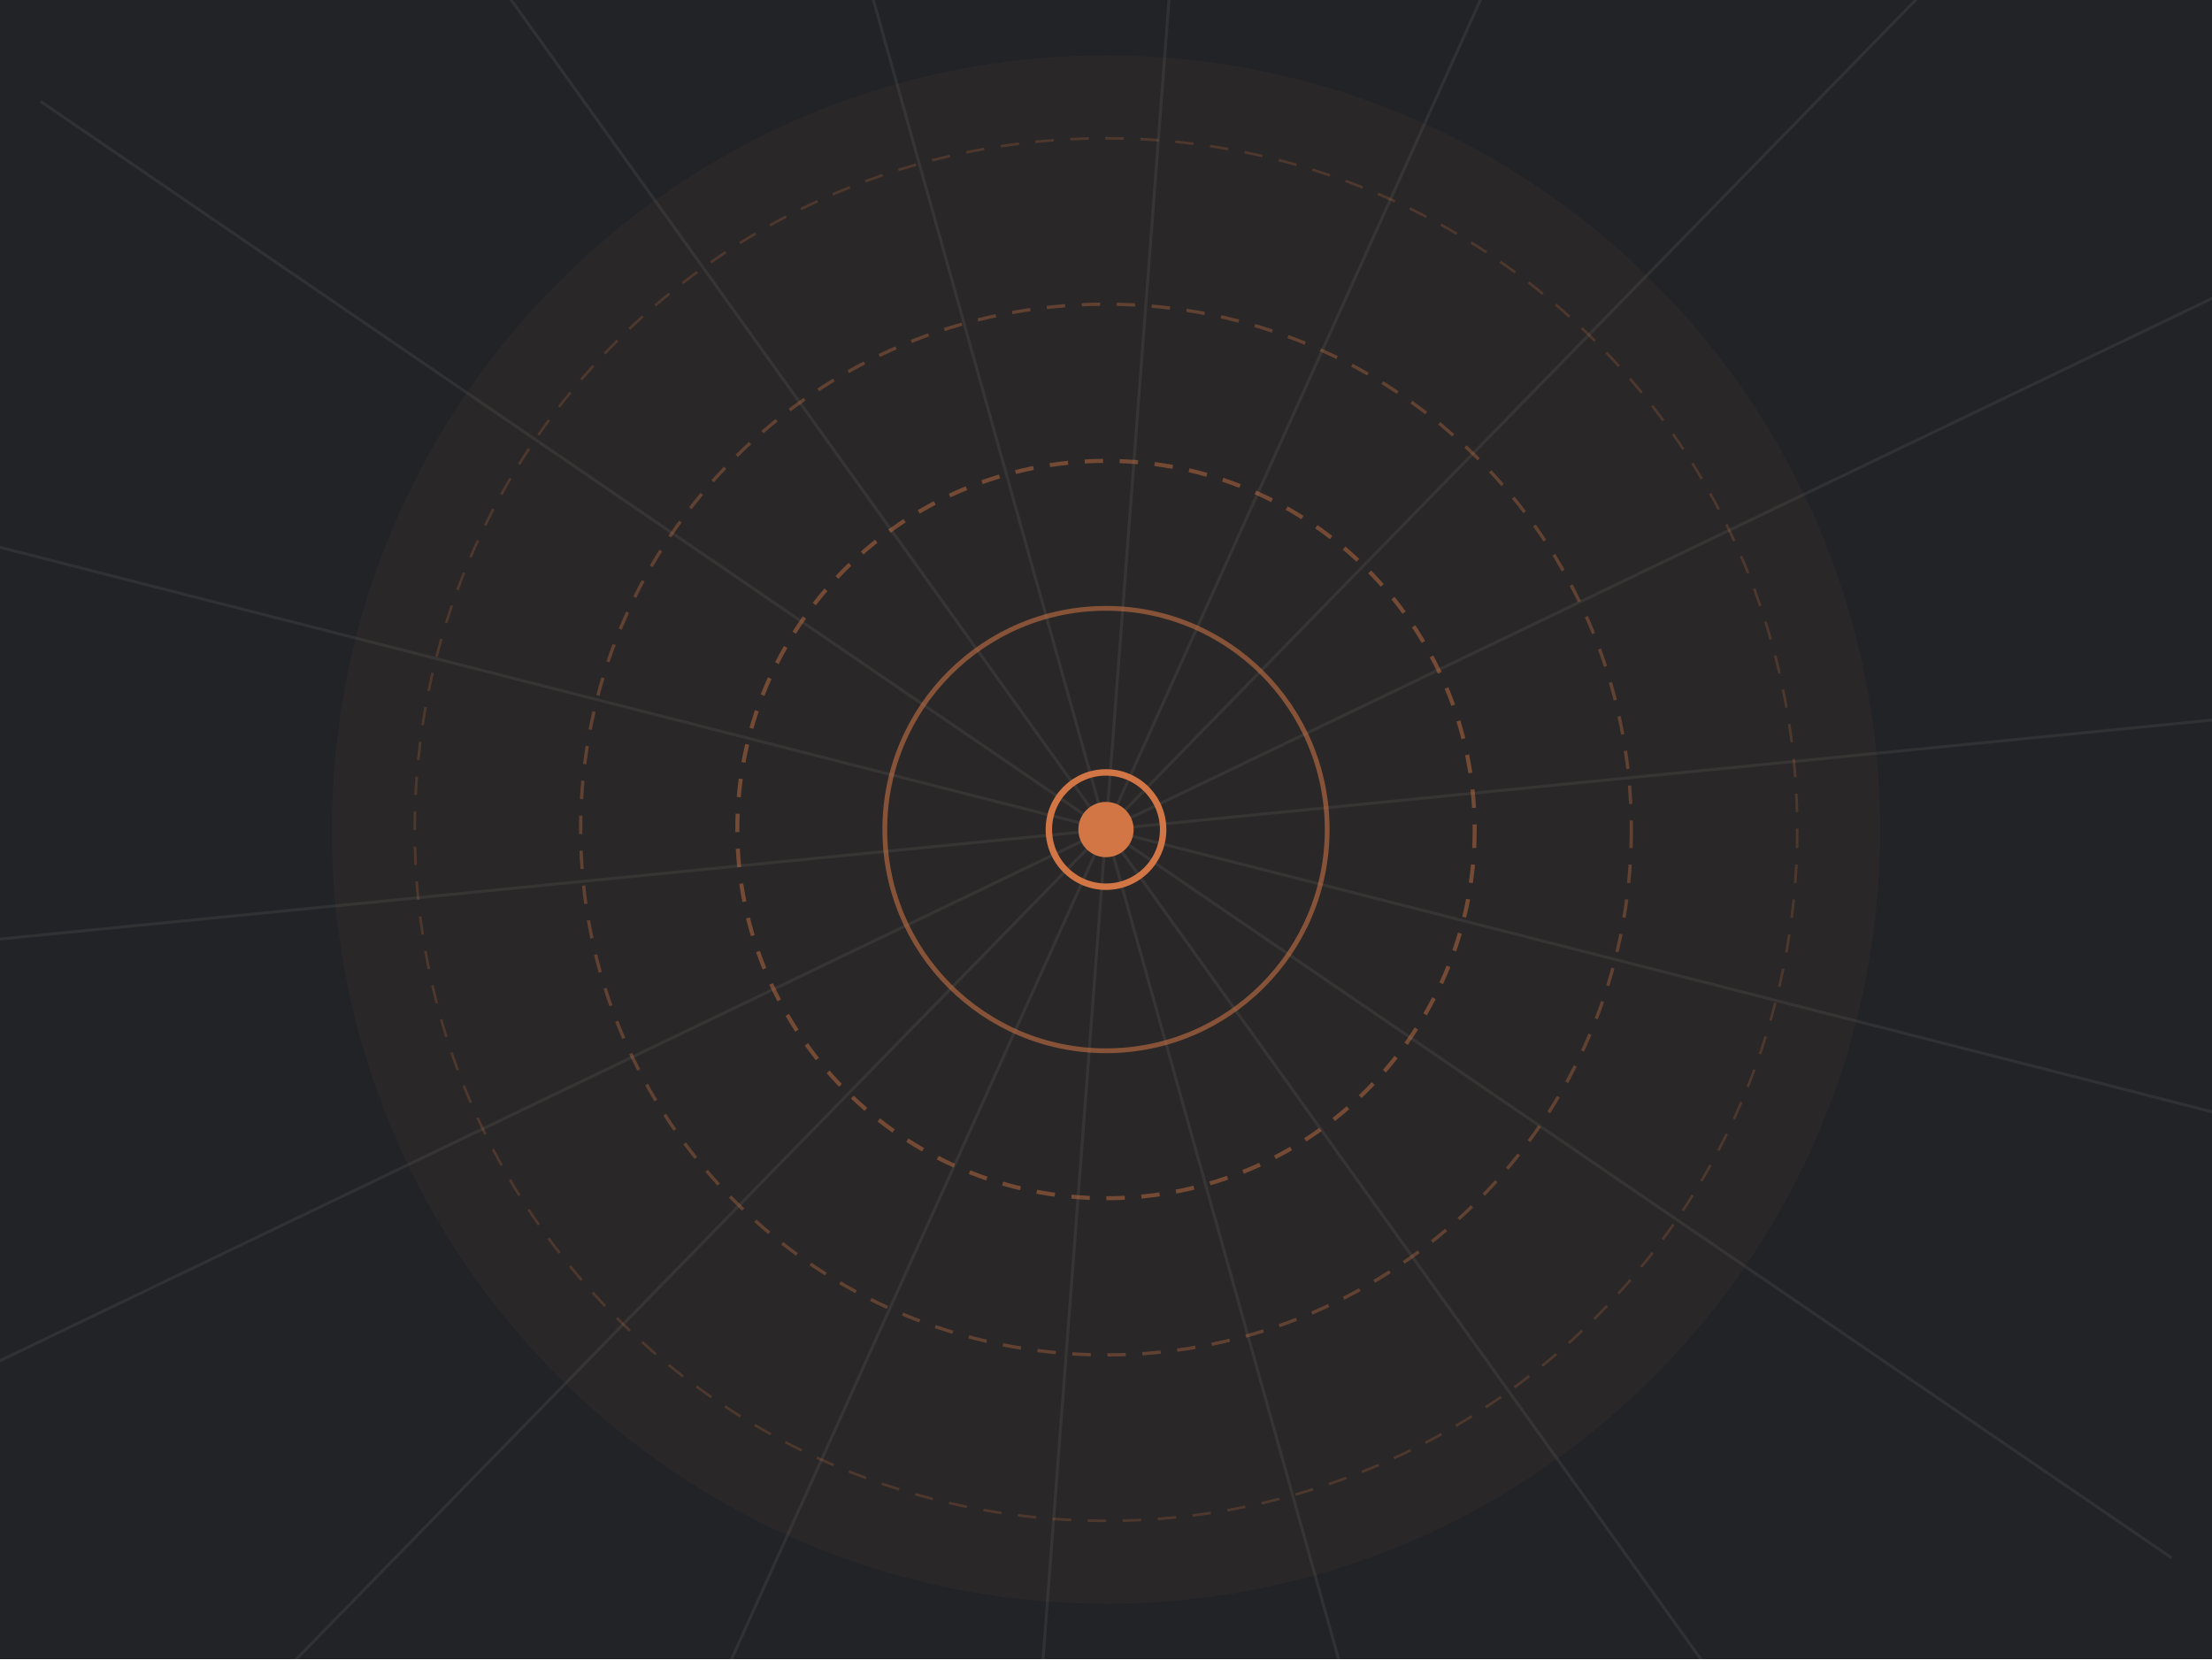
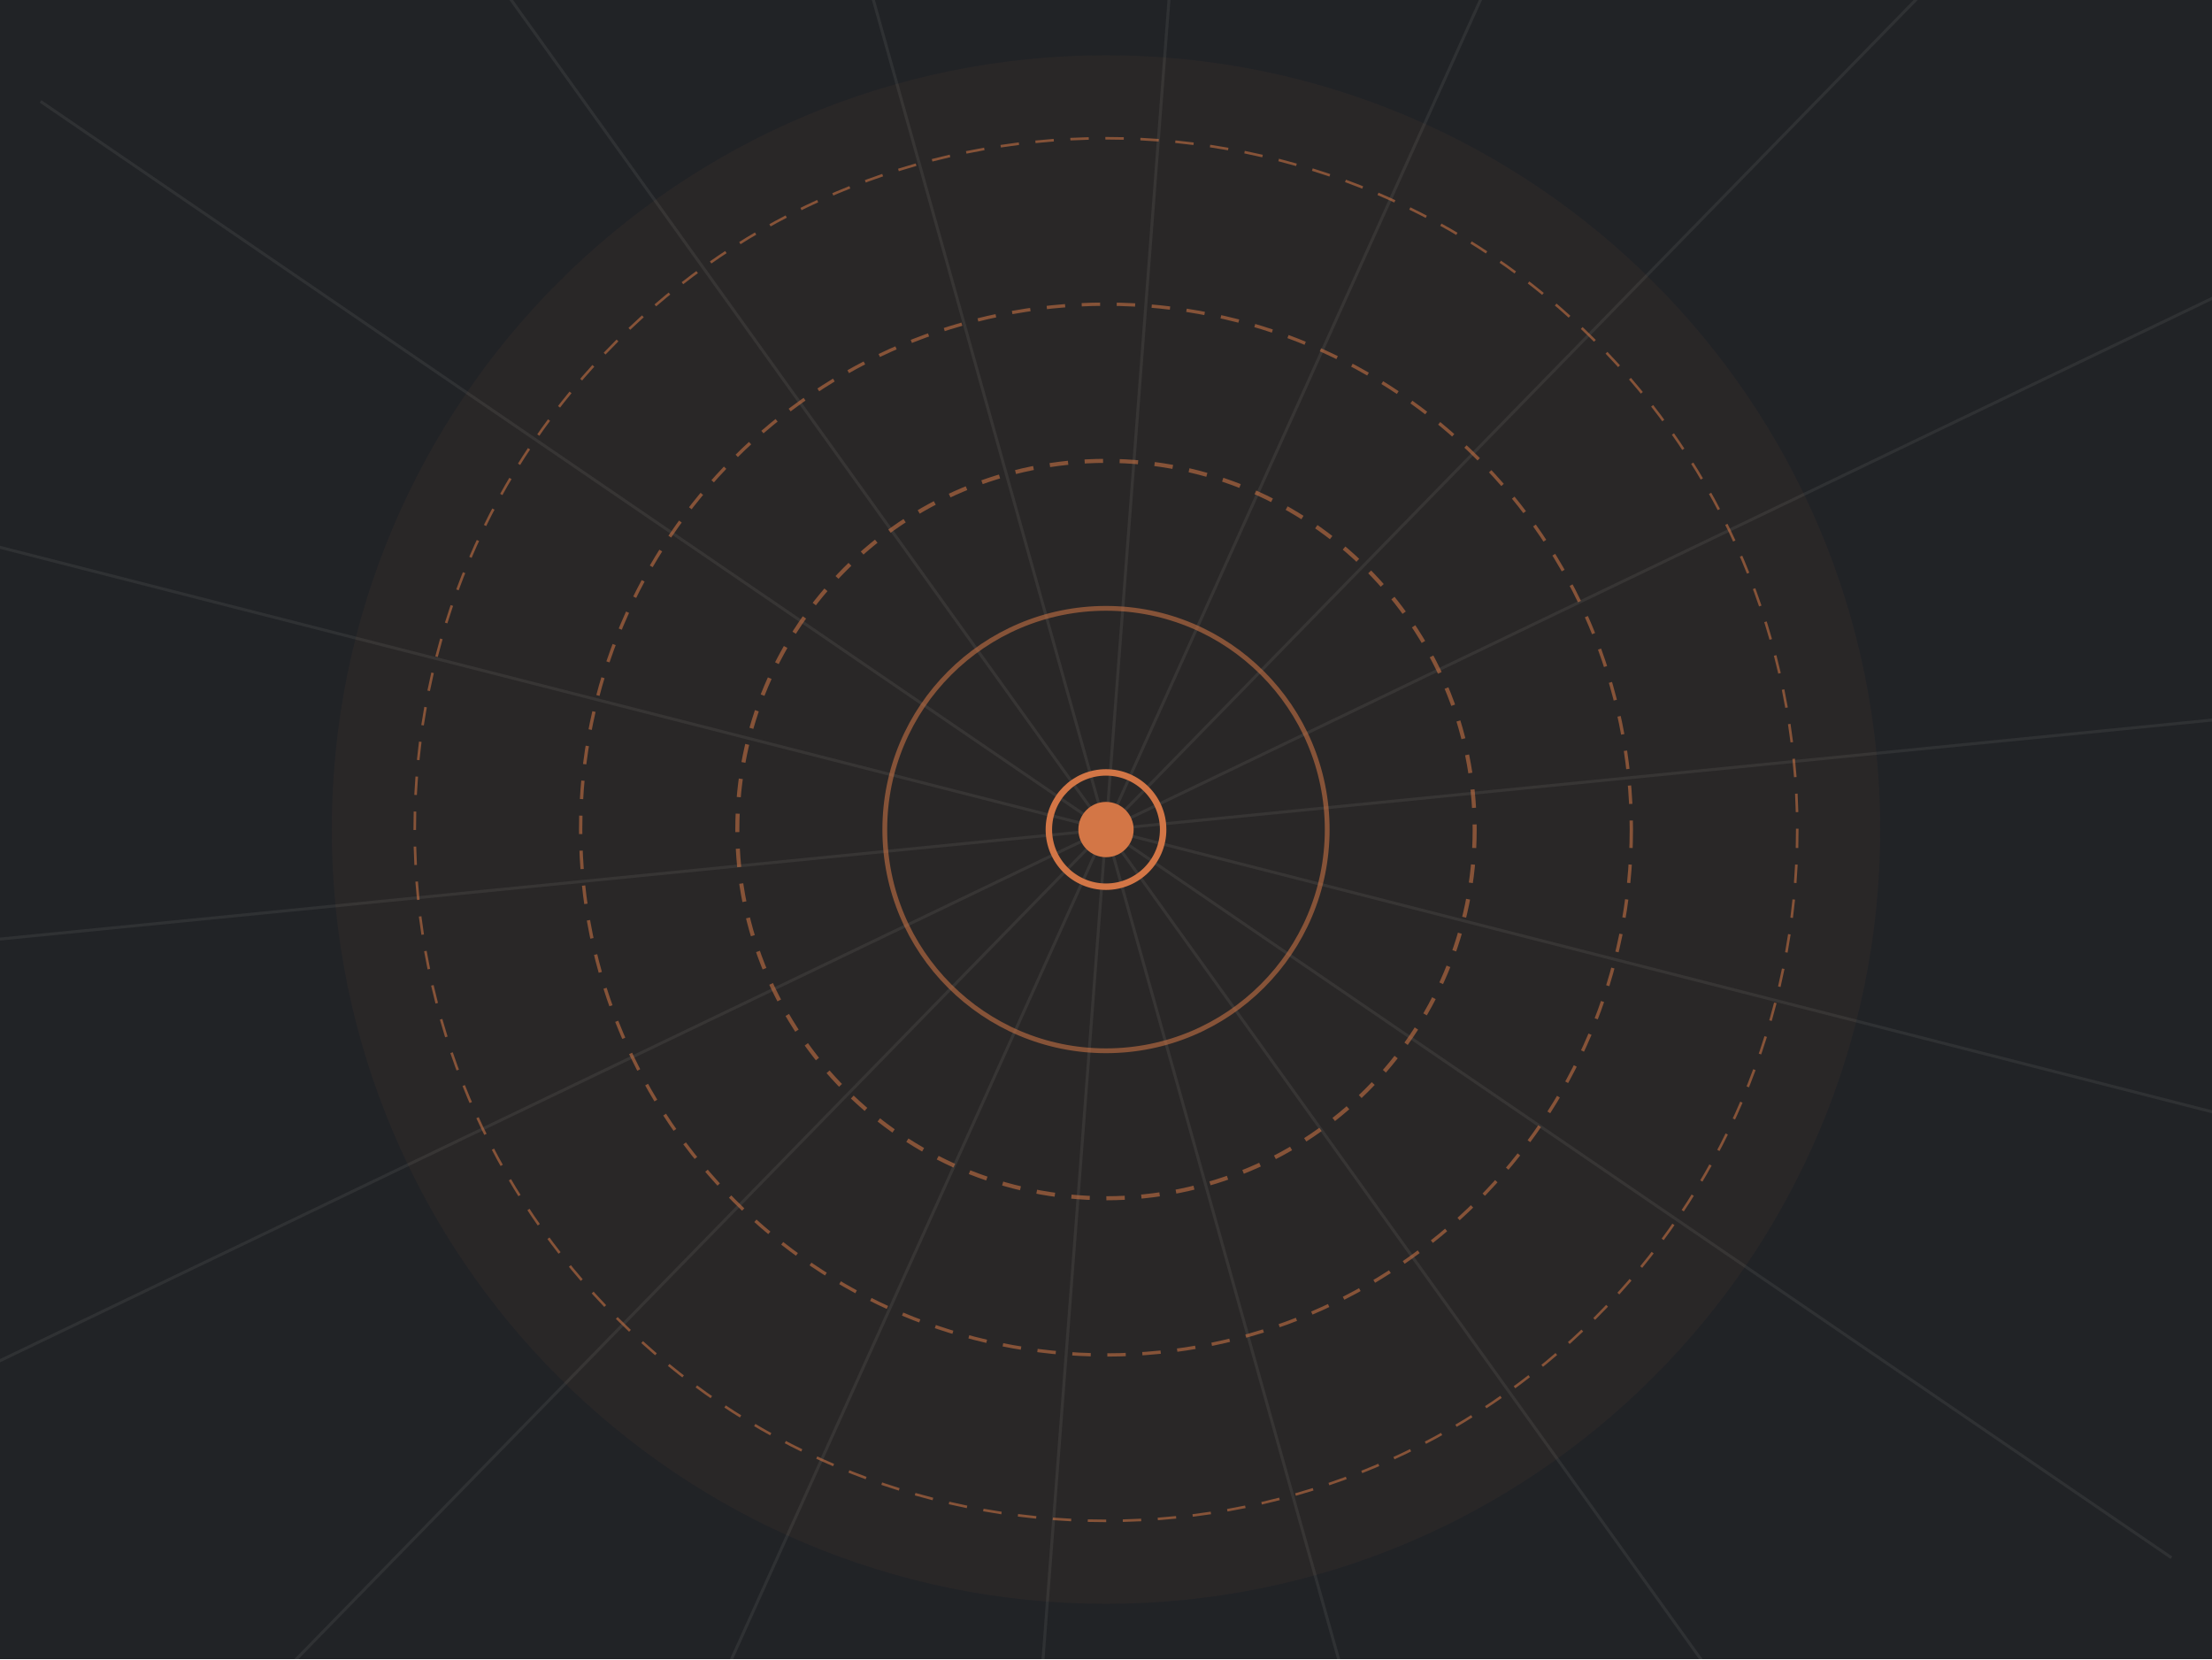
<svg xmlns="http://www.w3.org/2000/svg" viewBox="0 0 1200 900" width="1200" height="900" role="img" aria-label="Service area radius">
  <defs />
-   <style>.rg{animation:rg 4.5s ease-out infinite;transform-origin:600px 450px}@keyframes rg{0%{transform:scale(.7);opacity:0}35%{opacity:.55}100%{transform:scale(1.12);opacity:0}}@media (prefers-reduced-motion: reduce){*{animation:none!important}.dw{stroke-dashoffset:0!important}.fin{opacity:1!important}}</style>
+   <style>.rg{animation:rg 4.5s ease-out infinite;transform-origin:600px 450px}@keyframes rg{0%{transform:scale(.7);opacity:0}35%{opacity:.55}100%{transform:scale(1.12);opacity:0}}@media (prefers-reduced-motion: reduce){*{animation:none!important}.dw{stroke-dashoffset:0!important}.fin{opacity:1!important}}/*rest-state*/.rg{opacity:0.55}</style>
  <rect width="1200" height="900" fill="#212326" />
  <line x1="-78" y1="277" x2="1278" y2="623" stroke="#f4f3f0" stroke-width="1.6" opacity="0.07" />
  <line x1="22" y1="55" x2="1178" y2="845" stroke="#f4f3f0" stroke-width="1.6" opacity="0.07" />
  <line x1="192" y1="-119" x2="1008" y2="1019" stroke="#f4f3f0" stroke-width="1.6" opacity="0.07" />
  <line x1="411" y1="-224" x2="789" y2="1124" stroke="#f4f3f0" stroke-width="1.6" opacity="0.07" />
  <line x1="653" y1="-248" x2="547" y2="1148" stroke="#f4f3f0" stroke-width="1.6" opacity="0.07" />
  <line x1="888" y1="-188" x2="312" y2="1088" stroke="#f4f3f0" stroke-width="1.6" opacity="0.07" />
  <line x1="1089" y1="-51" x2="111" y2="951" stroke="#f4f3f0" stroke-width="1.6" opacity="0.07" />
  <line x1="1231" y1="147" x2="-31" y2="753" stroke="#f4f3f0" stroke-width="1.6" opacity="0.07" />
  <line x1="1297" y1="381" x2="-97" y2="519" stroke="#f4f3f0" stroke-width="1.6" opacity="0.07" />
  <circle cx="600" cy="450" r="420" fill="#d37646" opacity="0.05" />
  <circle class="rg" cx="600" cy="450" r="120" fill="none" stroke="#d37646" stroke-width="2.6" opacity="0.55" stroke-dasharray="none" style="animation-delay:0.0s" />
  <circle class="rg" cx="600" cy="450" r="200" fill="none" stroke="#d37646" stroke-width="2.2" opacity="0.44" stroke-dasharray="10 9" style="animation-delay:0.5s" />
  <circle class="rg" cx="600" cy="450" r="285" fill="none" stroke="#d37646" stroke-width="1.8" opacity="0.33" stroke-dasharray="10 9" style="animation-delay:1.0s" />
  <circle class="rg" cx="600" cy="450" r="375" fill="none" stroke="#d37646" stroke-width="1.4" opacity="0.22" stroke-dasharray="10 9" style="animation-delay:1.5s" />
  <circle cx="600" cy="450" r="15" fill="#d37646" />
  <circle cx="600" cy="450" r="31" fill="none" stroke="#d37646" stroke-width="3.5" />
</svg>
